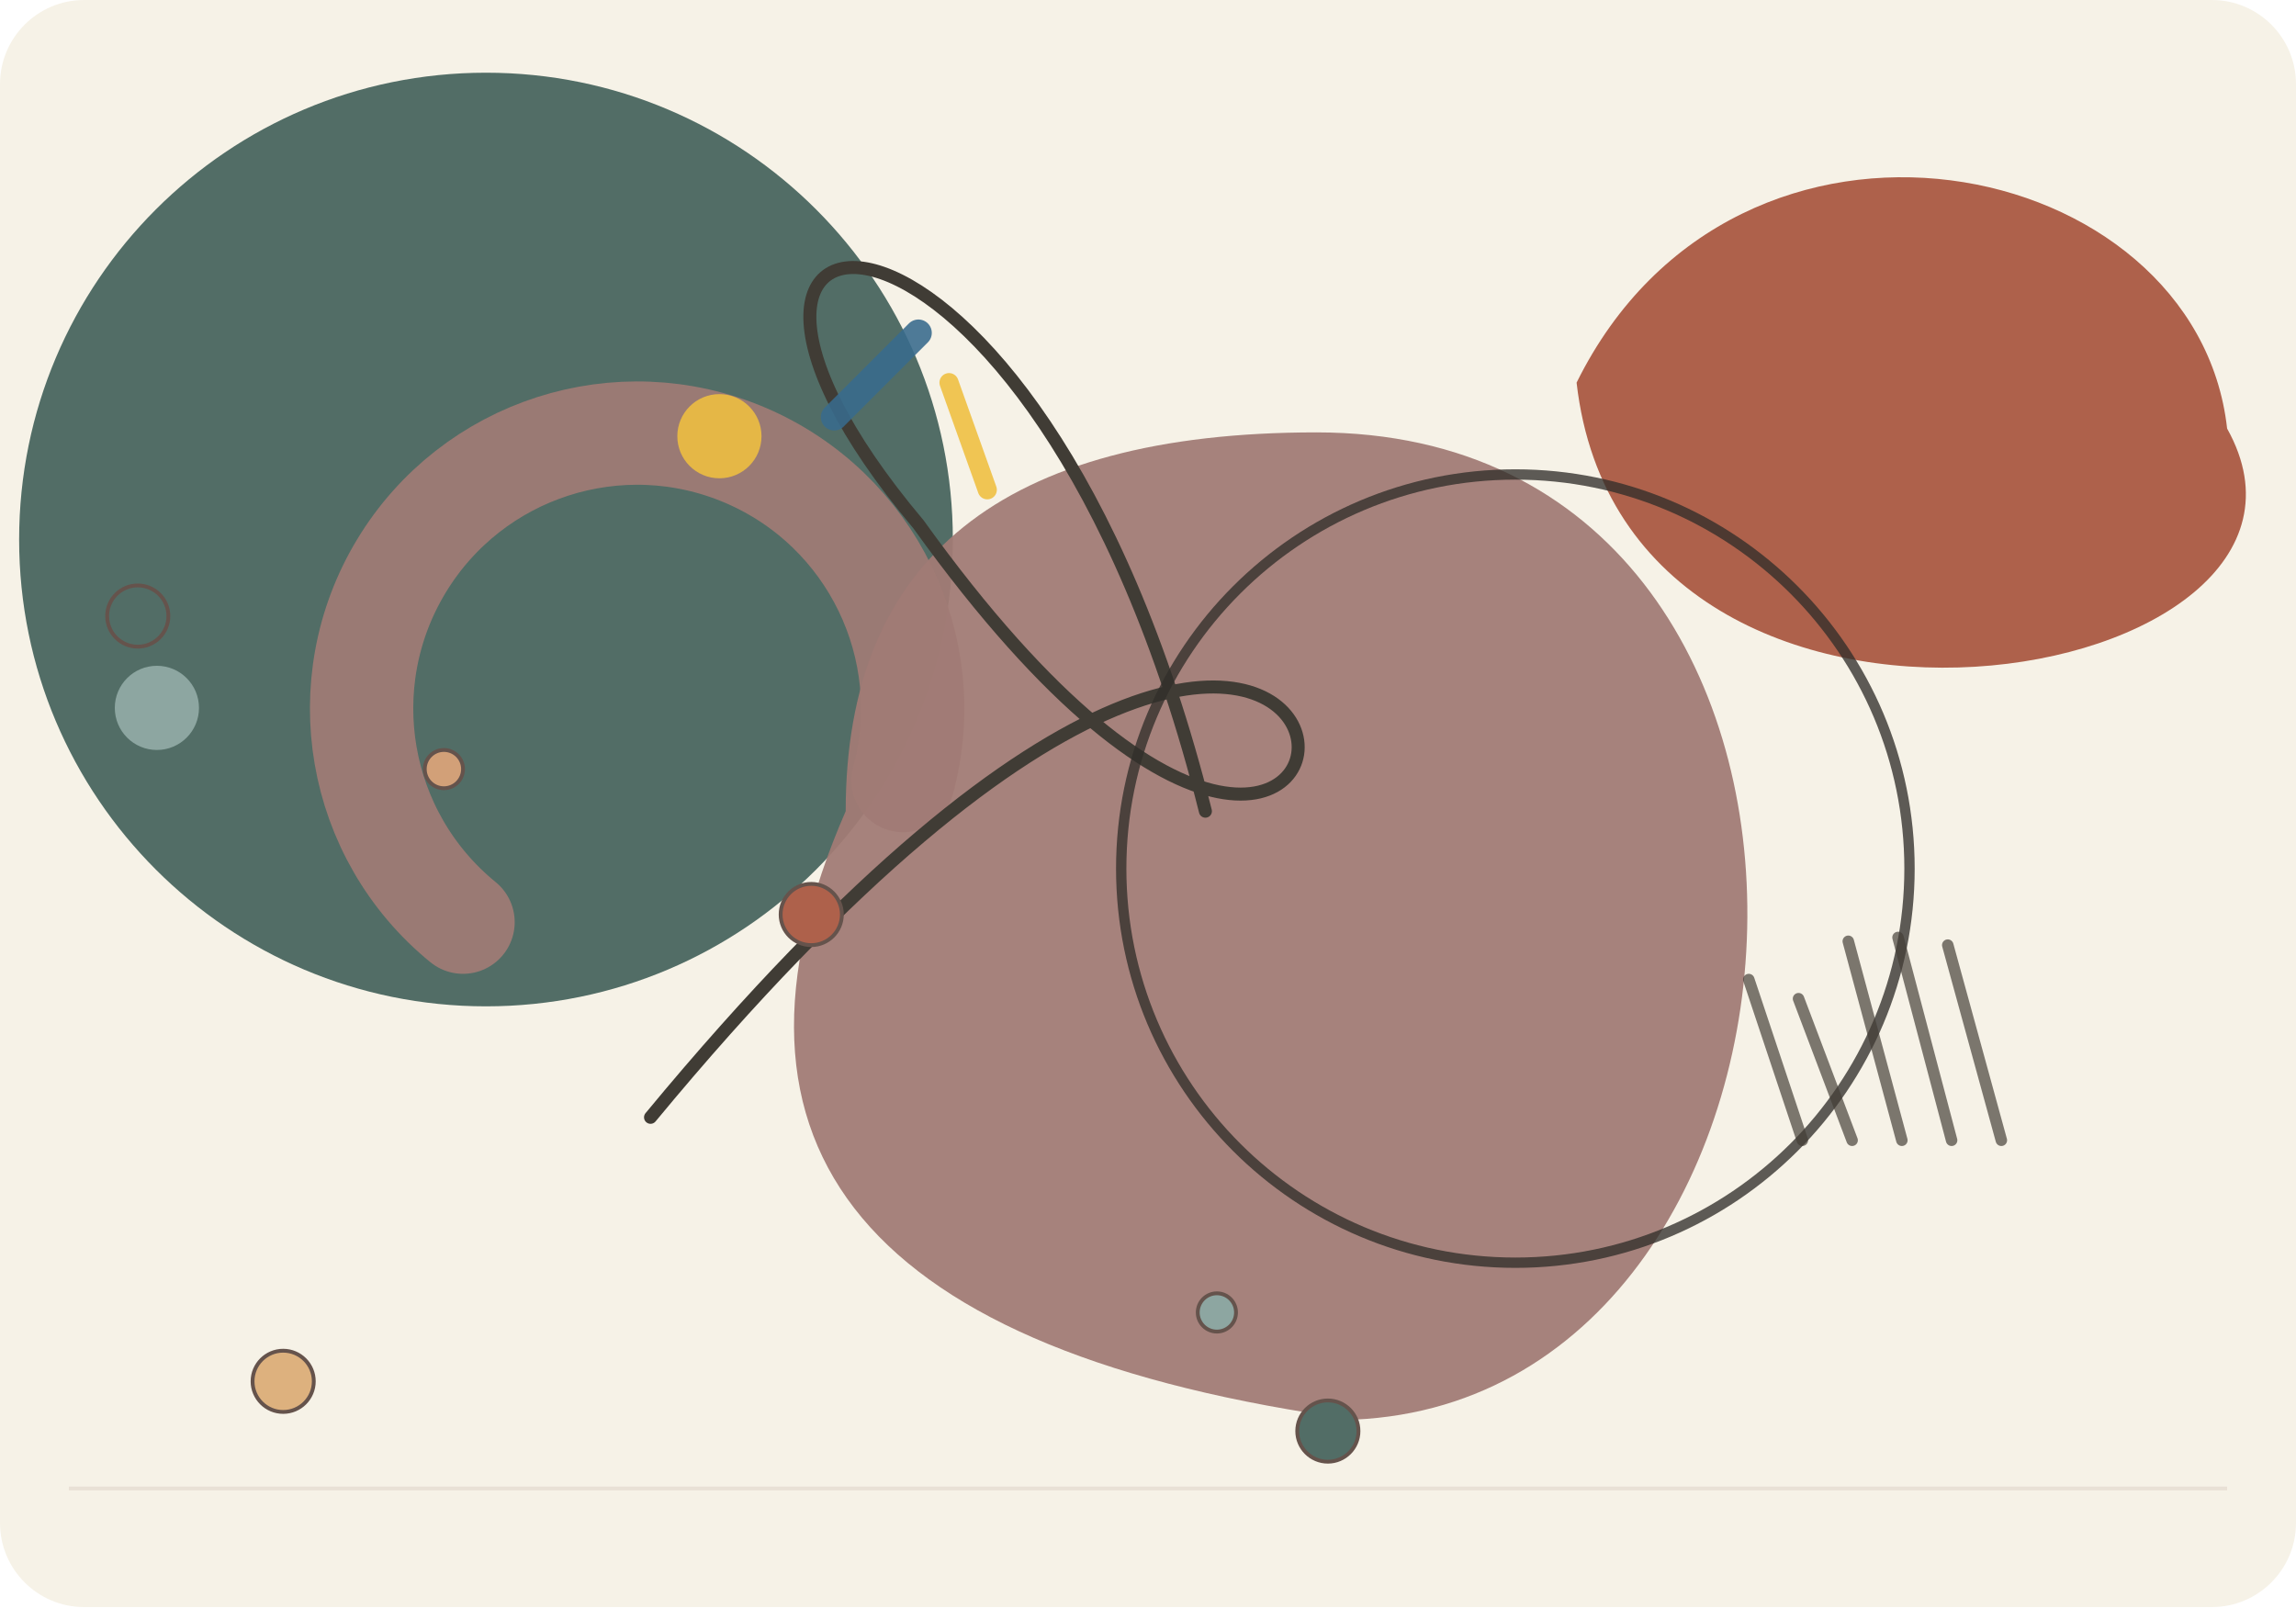
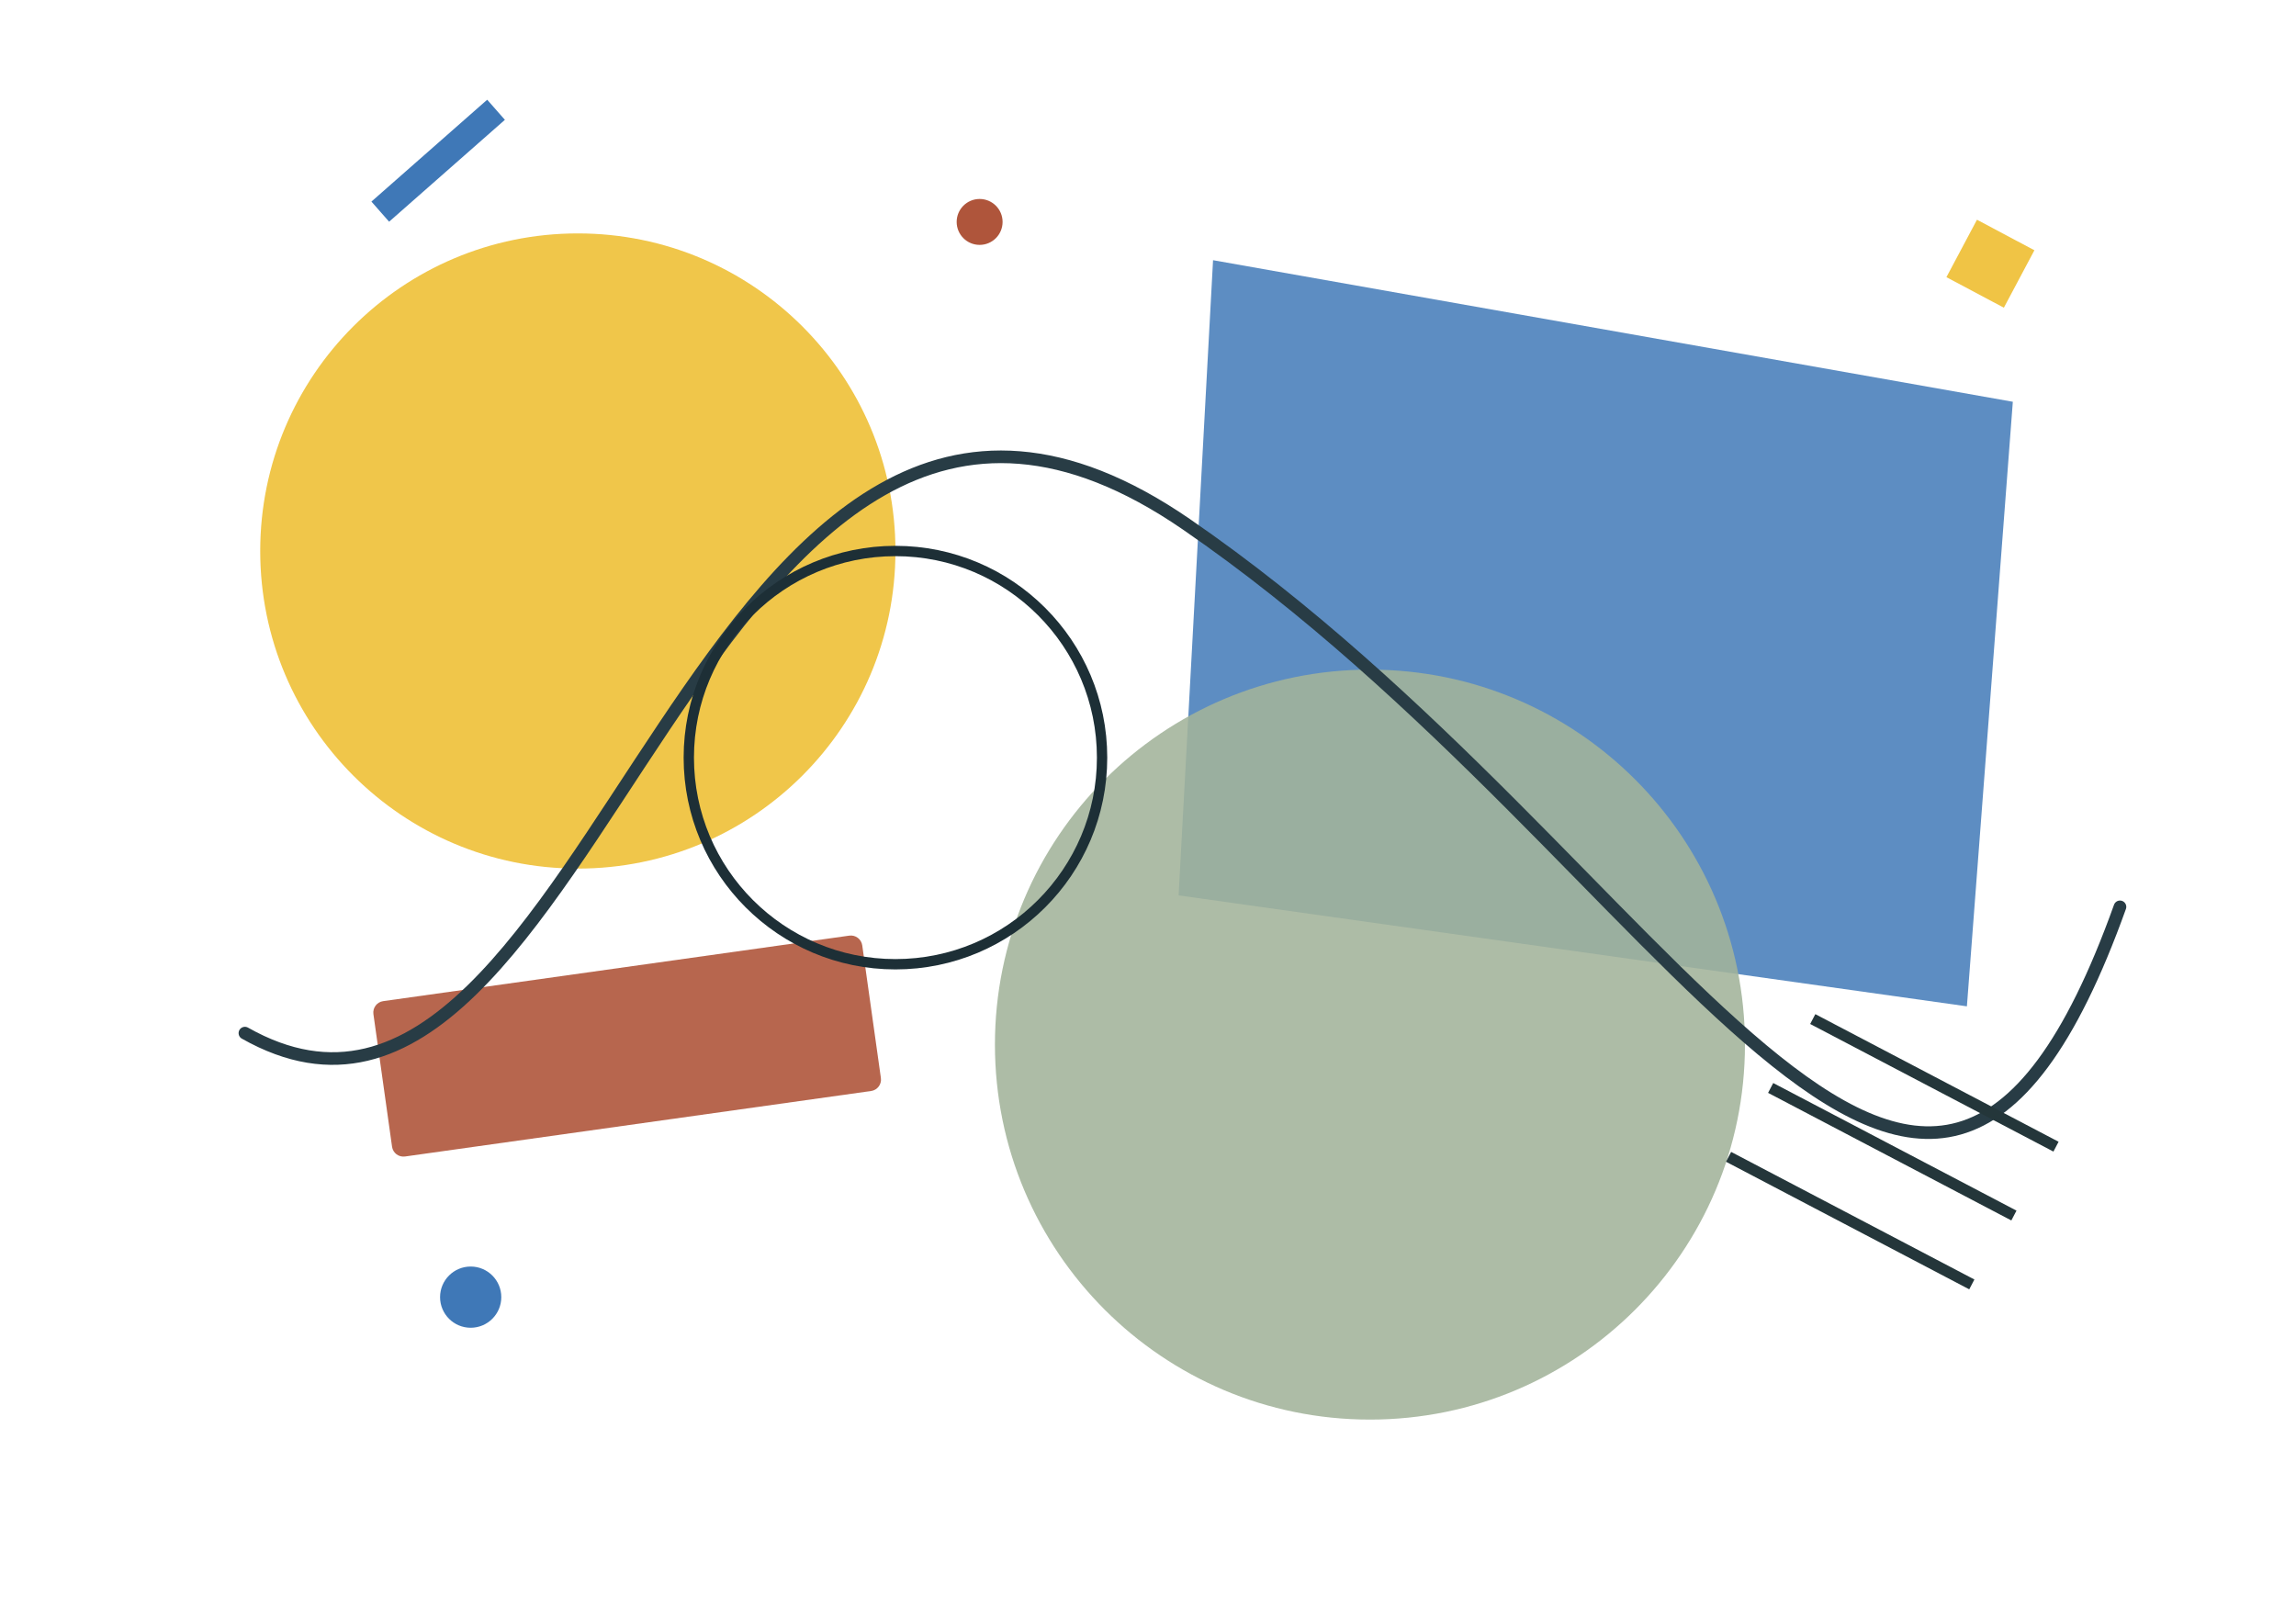
- <svg xmlns="http://www.w3.org/2000/svg" viewBox="0 0 600 420" role="img" aria-label="Original abstract art representing the complexity of personality">
-   <rect width="600" height="420" rx="22" fill="#f6f2e7" />
-   <g>
-     <circle cx="127" cy="141" r="122" fill="#526d66" />
-     <path d="M221 212 Q221 113 344 113 C499 113 486 365 354 371 Q163 345 221 212Z" fill="#a17b75" opacity=".94" />
-     <path d="M412 100 C454 15 574 40 582 112 C620 180 425 214 412 100Z" fill="#ae614b" />
-     <path d="M121 241 A72 72 0 1 1 236 204" stroke="#a17b75" stroke-width="27" fill="none" stroke-linecap="round" opacity=".92" />
-     <path d="M170 292 C385 32 380 332 240 137 C160 42 270 32 315 212" stroke="#403c35" stroke-width="3.4" fill="none" stroke-linecap="round" />
-     <circle cx="396" cy="227" r="103" fill="none" stroke="#302d29" stroke-width="2.7" opacity=".77" />
-     <path d="M471 298 l-14 -42" stroke="#423c35" stroke-width="3" stroke-linecap="round" opacity=".68" />
-     <path d="M484 298 l-14 -37" stroke="#423c35" stroke-width="3" stroke-linecap="round" opacity=".68" />
-     <path d="M497 298 l-14 -52" stroke="#423c35" stroke-width="3" stroke-linecap="round" opacity=".68" />
-     <path d="M510 298 l-14 -53" stroke="#423c35" stroke-width="3" stroke-linecap="round" opacity=".68" />
-     <path d="M523 298 l-14 -51" stroke="#423c35" stroke-width="3" stroke-linecap="round" opacity=".68" />
-     <circle cx="41" cy="185" r="11" fill="#8da6a1" stroke="none" stroke-width="1" />
-     <circle cx="74" cy="361" r="8" fill="#ddb17e" stroke="#65534c" stroke-width="1" />
-     <circle cx="212" cy="239" r="8" fill="#ae614b" stroke="#65534c" stroke-width="1" />
-     <circle cx="347" cy="374" r="8" fill="#526d66" stroke="#65534c" stroke-width="1" />
-     <circle cx="318" cy="343" r="5" fill="#8da6a1" stroke="#65534c" stroke-width="1" />
-     <circle cx="36" cy="161" r="8" fill="#526d66" stroke="#65534c" stroke-width="1" />
-     <circle cx="116" cy="201" r="5" fill="#d2a078" stroke="#65534c" stroke-width="1" />
-   </g>
-   <path d="M18 389 H582" stroke="#e1d6cb" stroke-width="1" opacity=".6" />
-   <g aria-hidden="true" opacity=".88">
-     <circle cx="188" cy="114" r="11" fill="#EFBF3F" />
-     <path d="M218 109 l22 -22" fill="none" stroke="#386B8D" stroke-width="7" stroke-linecap="round" />
-     <path d="M258 128 l-10 -28" fill="none" stroke="#EFBF3F" stroke-width="5" stroke-linecap="round" />
-   </g>
+ <svg xmlns="http://www.w3.org/2000/svg" viewBox="0 0 600 420" role="img" aria-label="Original geometric abstract art about human connection">
+   <circle cx="151" cy="144" r="83" fill="#F0C445" opacity=".97" />
+   <path d="M 317 68 L 526 105 L 514 263 L 308 234Z" fill="#3F78B7" opacity=".84" />
+   <circle cx="358" cy="273" r="98" fill="#A2B39A" opacity=".88" />
+   <rect x="98" y="262" width="129" height="41" rx="3" transform="rotate(-8 98 268)" fill="#AF553B" opacity=".90" />
+   <path d="M 64 270 C 156 322, 182 49, 310 137 S 502 382, 554 237" fill="none" stroke="#283C45" stroke-width="3.3" stroke-linecap="round" />
+   <circle cx="234" cy="198" r="54" fill="none" stroke="#1D2F36" stroke-width="2.7" />
+   <path d="M 453 303 L 514 335 M 464 285 L 525 317 M 475 267 L 536 299" fill="none" stroke="#24363A" stroke-width="2.9" stroke-linecap="square" />
+   <circle cx="123" cy="339" r="8" fill="#3F78B7" />
+   <circle cx="256" cy="58" r="6" fill="#AF553B" />
+   <rect x="511" y="64" width="17" height="17" transform="rotate(28 527 72)" fill="#F0C445" />
+   <path d="M 102 53 l25 -22" fill="none" stroke="#3F78B7" stroke-width="7" stroke-linecap="square" />
</svg>
